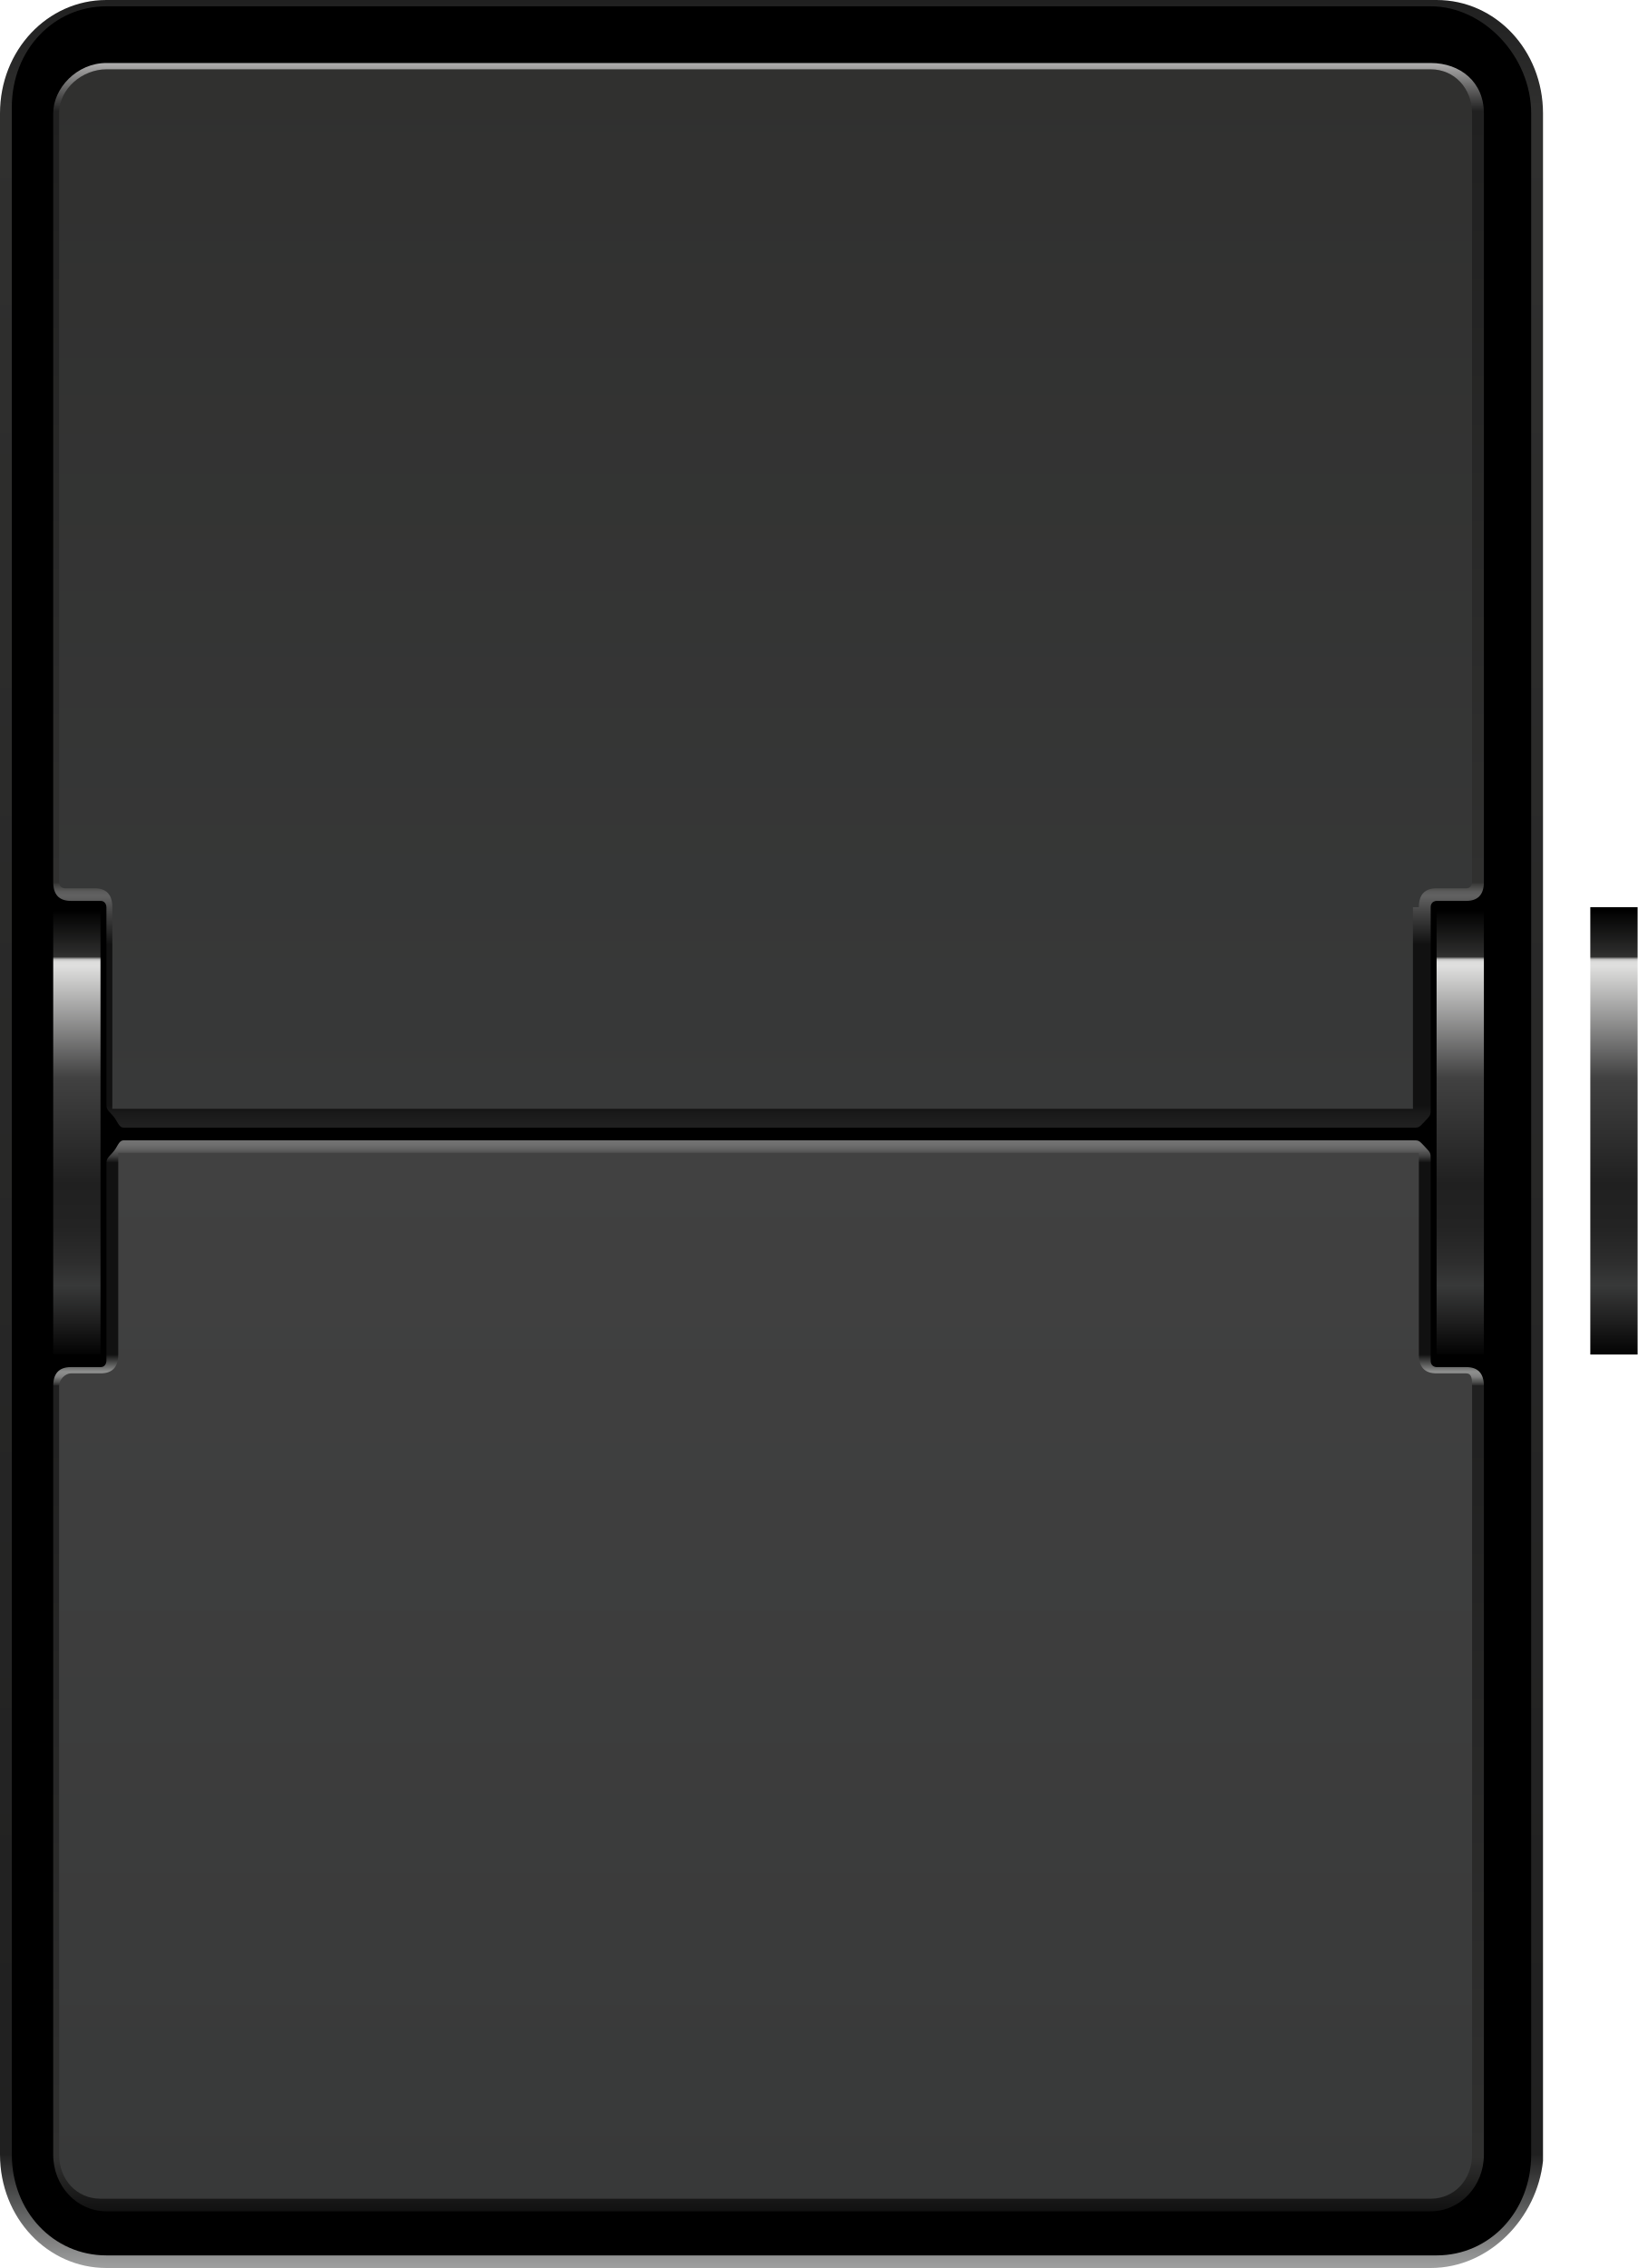
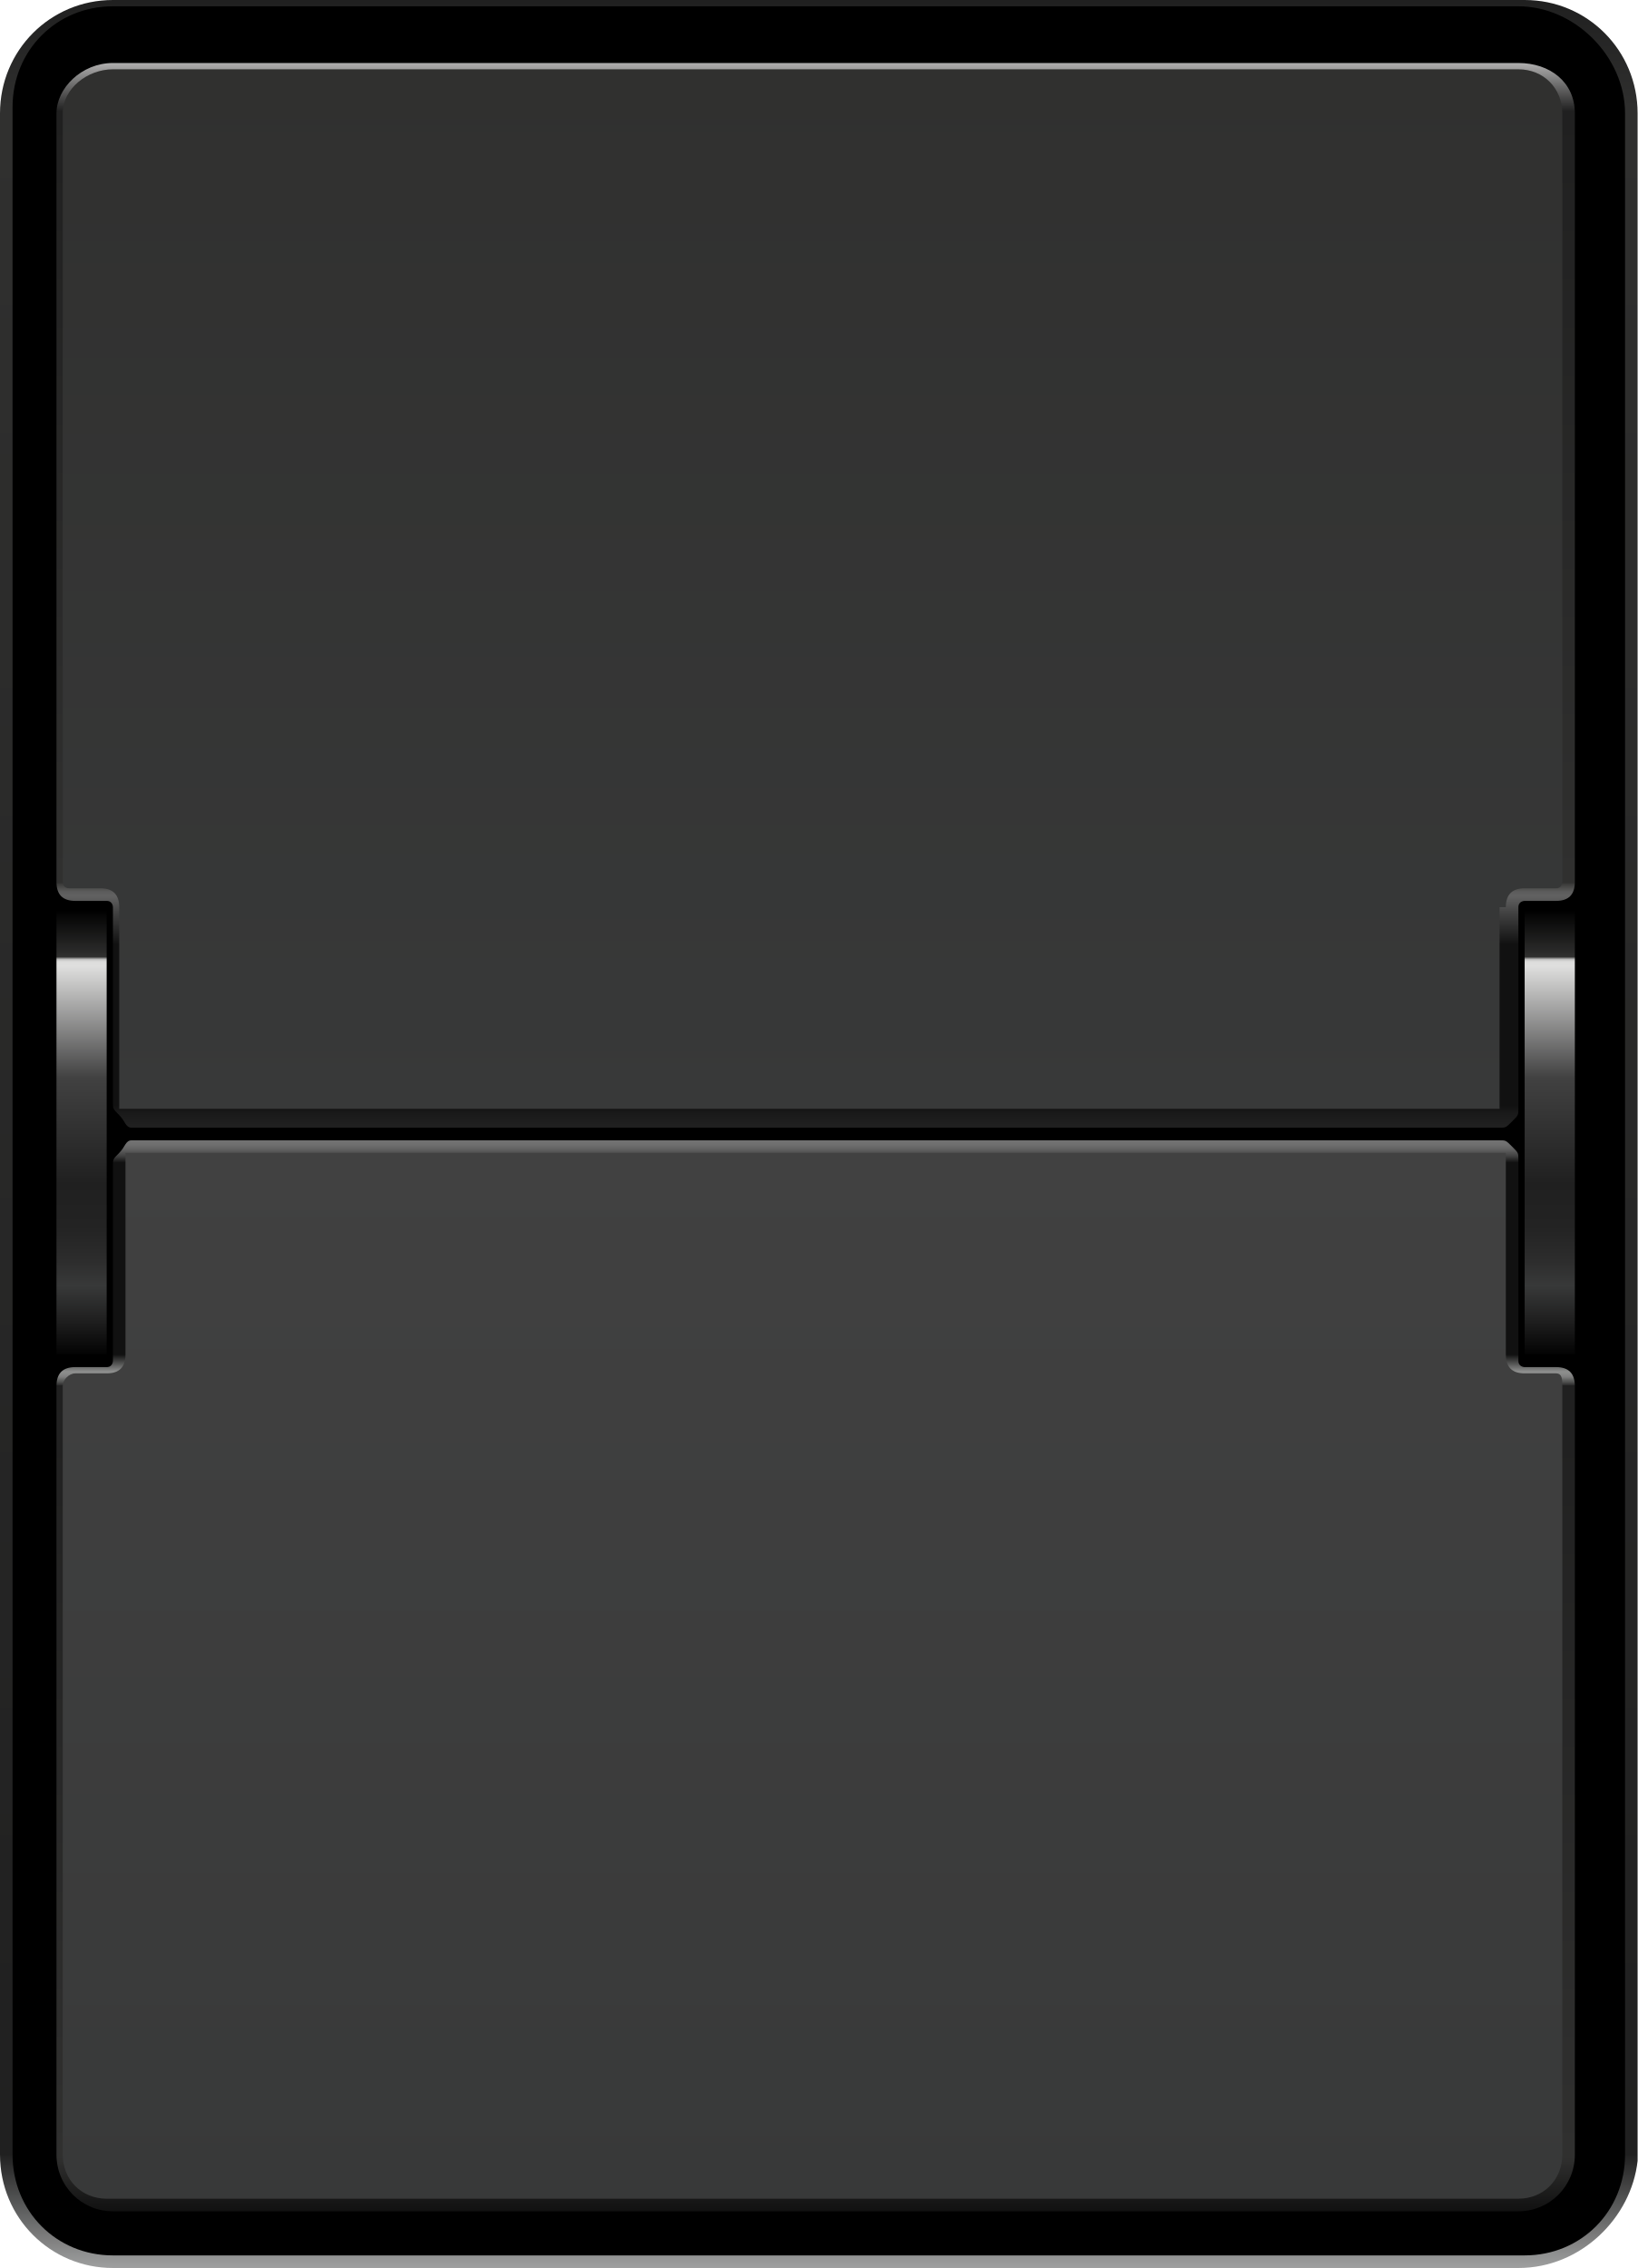
<svg xmlns="http://www.w3.org/2000/svg" version="1.1" width="100%" height="100%" viewBox="0 0 26 36" id="svg38027">
  <defs id="defs38029">
    <linearGradient x1="27.295" y1="21.557" x2="27.295" y2="14.442" id="SVGID_28_" gradientUnits="userSpaceOnUse">
      <stop id="stop11301" style="stop-color:#000000;stop-opacity:1" offset="0" />
      <stop id="stop11303" style="stop-color:#202020;stop-opacity:1" offset="0.087" />
      <stop id="stop11305" style="stop-color:#383939;stop-opacity:1" offset="0.162" />
      <stop id="stop11307" style="stop-color:#2d2d2d;stop-opacity:1" offset="0.216" />
      <stop id="stop11309" style="stop-color:#232323;stop-opacity:1" offset="0.293" />
      <stop id="stop11311" style="stop-color:#202020;stop-opacity:1" offset="0.39" />
      <stop id="stop11313" style="stop-color:#414141;stop-opacity:1" offset="0.625" />
      <stop id="stop11315" style="stop-color:#dfdfde;stop-opacity:1" offset="0.875" />
      <stop id="stop11317" style="stop-color:#dddddc;stop-opacity:1" offset="0.883" />
      <stop id="stop11319" style="stop-color:#d6d6d5;stop-opacity:1" offset="0.886" />
      <stop id="stop11321" style="stop-color:#cacac9;stop-opacity:1" offset="0.888" />
      <stop id="stop11323" style="stop-color:#babab9;stop-opacity:1" offset="0.89" />
      <stop id="stop11325" style="stop-color:#a4a4a3;stop-opacity:1" offset="0.891" />
      <stop id="stop11327" style="stop-color:#888887;stop-opacity:1" offset="0.892" />
      <stop id="stop11329" style="stop-color:#686867;stop-opacity:1" offset="0.893" />
      <stop id="stop11331" style="stop-color:#434342;stop-opacity:1" offset="0.895" />
      <stop id="stop11333" style="stop-color:#30302f;stop-opacity:1" offset="0.895" />
      <stop id="stop11335" style="stop-color:#000000;stop-opacity:1" offset="1" />
    </linearGradient>
    <linearGradient x1="12.999" y1="7.4062342e-07" x2="12.999" y2="36" id="SVGID_2_" gradientUnits="userSpaceOnUse">
      <stop id="stop10655" style="stop-color:#202020;stop-opacity:1" offset="0" />
      <stop id="stop10657" style="stop-color:#30302f;stop-opacity:1" offset="0.05" />
      <stop id="stop10659" style="stop-color:#202020;stop-opacity:1" offset="0.95" />
      <stop id="stop10661" style="stop-color:#9e9f9f;stop-opacity:1" offset="1" />
    </linearGradient>
    <linearGradient x1="12.999" y1="17.855" x2="12.999" y2="0.914" id="SVGID_3_" gradientUnits="userSpaceOnUse">
      <stop id="stop10670" style="stop-color:#202020;stop-opacity:1" offset="0" />
      <stop id="stop10672" style="stop-color:#1a1a1a;stop-opacity:1" offset="0.01" />
      <stop id="stop10674" style="stop-color:#111111;stop-opacity:1" offset="0.018" />
      <stop id="stop10676" style="stop-color:#111111;stop-opacity:1" offset="0.169" />
      <stop id="stop10678" style="stop-color:#414141;stop-opacity:1" offset="0.198" />
      <stop id="stop10680" style="stop-color:#616161;stop-opacity:1" offset="0.214" />
      <stop id="stop10682" style="stop-color:#5d5d5d;stop-opacity:1" offset="0.218" />
      <stop id="stop10684" style="stop-color:#515150;stop-opacity:1" offset="0.221" />
      <stop id="stop10686" style="stop-color:#3d3d3c;stop-opacity:1" offset="0.225" />
      <stop id="stop10688" style="stop-color:#30302f;stop-opacity:1" offset="0.227" />
      <stop id="stop10690" style="stop-color:#202020;stop-opacity:1" offset="0.95" />
      <stop id="stop10692" style="stop-color:#bfbebe;stop-opacity:1" offset="1" />
    </linearGradient>
    <linearGradient x1="12.998" y1="17.714" x2="12.998" y2="1.054" id="SVGID_4_" gradientUnits="userSpaceOnUse">
      <stop id="stop10699" style="stop-color:#383939;stop-opacity:1" offset="0" />
      <stop id="stop10701" style="stop-color:#30302f;stop-opacity:1" offset="1" />
    </linearGradient>
    <linearGradient x1="12.999" y1="18.144" x2="12.999" y2="35.091" id="SVGID_5_" gradientUnits="userSpaceOnUse">
      <stop id="stop10710" style="stop-color:#717171;stop-opacity:1" offset="0" />
      <stop id="stop10712" style="stop-color:#6b6b6b;stop-opacity:1" offset="0.003" />
      <stop id="stop10714" style="stop-color:#5b5b5b;stop-opacity:1" offset="0.007" />
      <stop id="stop10716" style="stop-color:#404040;stop-opacity:1" offset="0.012" />
      <stop id="stop10718" style="stop-color:#1a1a1a;stop-opacity:1" offset="0.017" />
      <stop id="stop10720" style="stop-color:#111111;stop-opacity:1" offset="0.018" />
      <stop id="stop10722" style="stop-color:#111111;stop-opacity:1" offset="0.198" />
      <stop id="stop10724" style="stop-color:#8e8f8e;stop-opacity:1" offset="0.214" />
      <stop id="stop10726" style="stop-color:#8a8b8a;stop-opacity:1" offset="0.216" />
      <stop id="stop10728" style="stop-color:#7e7e7e;stop-opacity:1" offset="0.219" />
      <stop id="stop10730" style="stop-color:#696a69;stop-opacity:1" offset="0.221" />
      <stop id="stop10732" style="stop-color:#4c4d4c;stop-opacity:1" offset="0.224" />
      <stop id="stop10734" style="stop-color:#282828;stop-opacity:1" offset="0.227" />
      <stop id="stop10736" style="stop-color:#202020;stop-opacity:1" offset="0.227" />
      <stop id="stop10738" style="stop-color:#30302f;stop-opacity:1" offset="0.95" />
      <stop id="stop10740" style="stop-color:#111111;stop-opacity:1" offset="1" />
    </linearGradient>
    <linearGradient x1="12.998" y1="18.285" x2="12.998" y2="34.944" id="SVGID_6_" gradientUnits="userSpaceOnUse">
      <stop id="stop10745" style="stop-color:#414141;stop-opacity:1" offset="0" />
      <stop id="stop10747" style="stop-color:#383939;stop-opacity:1" offset="1" />
    </linearGradient>
    <linearGradient x1="1.291" y1="21.56" x2="1.291" y2="14.442" id="SVGID_7_" gradientUnits="userSpaceOnUse">
      <stop id="stop10754" style="stop-color:#000000;stop-opacity:1" offset="0" />
      <stop id="stop10756" style="stop-color:#202020;stop-opacity:1" offset="0.087" />
      <stop id="stop10758" style="stop-color:#383939;stop-opacity:1" offset="0.162" />
      <stop id="stop10760" style="stop-color:#2d2d2d;stop-opacity:1" offset="0.216" />
      <stop id="stop10762" style="stop-color:#232323;stop-opacity:1" offset="0.293" />
      <stop id="stop10764" style="stop-color:#202020;stop-opacity:1" offset="0.39" />
      <stop id="stop10766" style="stop-color:#414141;stop-opacity:1" offset="0.625" />
      <stop id="stop10768" style="stop-color:#dfdfde;stop-opacity:1" offset="0.875" />
      <stop id="stop10770" style="stop-color:#dddddc;stop-opacity:1" offset="0.883" />
      <stop id="stop10772" style="stop-color:#d6d6d5;stop-opacity:1" offset="0.886" />
      <stop id="stop10774" style="stop-color:#cacac9;stop-opacity:1" offset="0.888" />
      <stop id="stop10776" style="stop-color:#babab9;stop-opacity:1" offset="0.89" />
      <stop id="stop10778" style="stop-color:#a4a4a3;stop-opacity:1" offset="0.891" />
      <stop id="stop10780" style="stop-color:#888887;stop-opacity:1" offset="0.892" />
      <stop id="stop10782" style="stop-color:#686867;stop-opacity:1" offset="0.893" />
      <stop id="stop10784" style="stop-color:#434342;stop-opacity:1" offset="0.895" />
      <stop id="stop10786" style="stop-color:#30302f;stop-opacity:1" offset="0.895" />
      <stop id="stop10788" style="stop-color:#000000;stop-opacity:1" offset="1" />
    </linearGradient>
    <linearGradient x1="24.706" y1="21.56" x2="24.706" y2="14.442" id="SVGID_8_" gradientUnits="userSpaceOnUse">
      <stop id="stop10795" style="stop-color:#000000;stop-opacity:1" offset="0" />
      <stop id="stop10797" style="stop-color:#202020;stop-opacity:1" offset="0.087" />
      <stop id="stop10799" style="stop-color:#383939;stop-opacity:1" offset="0.162" />
      <stop id="stop10801" style="stop-color:#2d2d2d;stop-opacity:1" offset="0.216" />
      <stop id="stop10803" style="stop-color:#232323;stop-opacity:1" offset="0.293" />
      <stop id="stop10805" style="stop-color:#202020;stop-opacity:1" offset="0.39" />
      <stop id="stop10807" style="stop-color:#414141;stop-opacity:1" offset="0.625" />
      <stop id="stop10809" style="stop-color:#dfdfde;stop-opacity:1" offset="0.875" />
      <stop id="stop10811" style="stop-color:#dddddc;stop-opacity:1" offset="0.883" />
      <stop id="stop10813" style="stop-color:#d6d6d5;stop-opacity:1" offset="0.886" />
      <stop id="stop10815" style="stop-color:#cacac9;stop-opacity:1" offset="0.888" />
      <stop id="stop10817" style="stop-color:#babab9;stop-opacity:1" offset="0.89" />
      <stop id="stop10819" style="stop-color:#a4a4a3;stop-opacity:1" offset="0.891" />
      <stop id="stop10821" style="stop-color:#888887;stop-opacity:1" offset="0.892" />
      <stop id="stop10823" style="stop-color:#686867;stop-opacity:1" offset="0.893" />
      <stop id="stop10825" style="stop-color:#434342;stop-opacity:1" offset="0.895" />
      <stop id="stop10827" style="stop-color:#30302f;stop-opacity:1" offset="0.895" />
      <stop id="stop10829" style="stop-color:#000000;stop-opacity:1" offset="1" />
    </linearGradient>
  </defs>
  <g transform="translate(0,-1016.362)" id="layer1">
-     <g transform="matrix(0.9386282,0,0,1,0,1016.362)" id="g10650">
+     <g transform="matrix(0.9961686,0,0,1,0,1016.362)" id="g10650">
      <g id="g10652">
        <linearGradient x1="12.999" y1="7.4062342e-07" x2="12.999" y2="36" id="linearGradient37815" gradientUnits="userSpaceOnUse">
          <stop id="stop37817" style="stop-color:#202020;stop-opacity:1" offset="0" />
          <stop id="stop37819" style="stop-color:#30302f;stop-opacity:1" offset="0.05" />
          <stop id="stop37821" style="stop-color:#202020;stop-opacity:1" offset="0.95" />
          <stop id="stop37823" style="stop-color:#9e9f9f;stop-opacity:1" offset="1" />
        </linearGradient>
        <path d="M 24.2,36 H 1.8 C 0.8,36 0,35.2 0,34.2 V 1.8 C 0,0.8 0.8,0 1.8,0 h 22.5 c 1,0 1.8,0.8 1.8,1.8 V 34.3 C 26,35.2 25.2,36 24.2,36 l 0,0 z" id="path10663" style="fill:url(#SVGID_2_)" />
        <path d="M 24.2,0.1 H 1.8 C 0.9,0.1 0.2,0.8 0.2,1.7 v 32.5 c 0,0.9 0.7,1.6 1.6,1.6 h 22.5 c 0.9,0 1.6,-0.7 1.6,-1.6 V 1.8 c 0,-0.9 -0.8,-1.7 -1.7,-1.7 z" id="path10665" />
        <g id="g10667">
          <linearGradient x1="12.999" y1="17.855" x2="12.999" y2="0.914" id="linearGradient37828" gradientUnits="userSpaceOnUse">
            <stop id="stop37830" style="stop-color:#202020;stop-opacity:1" offset="0" />
            <stop id="stop37832" style="stop-color:#1a1a1a;stop-opacity:1" offset="0.01" />
            <stop id="stop37834" style="stop-color:#111111;stop-opacity:1" offset="0.018" />
            <stop id="stop37836" style="stop-color:#111111;stop-opacity:1" offset="0.169" />
            <stop id="stop37838" style="stop-color:#414141;stop-opacity:1" offset="0.198" />
            <stop id="stop37840" style="stop-color:#616161;stop-opacity:1" offset="0.214" />
            <stop id="stop37842" style="stop-color:#5d5d5d;stop-opacity:1" offset="0.218" />
            <stop id="stop37844" style="stop-color:#515150;stop-opacity:1" offset="0.221" />
            <stop id="stop37846" style="stop-color:#3d3d3c;stop-opacity:1" offset="0.225" />
            <stop id="stop37848" style="stop-color:#30302f;stop-opacity:1" offset="0.227" />
            <stop id="stop37850" style="stop-color:#202020;stop-opacity:1" offset="0.95" />
            <stop id="stop37852" style="stop-color:#bfbebe;stop-opacity:1" offset="1" />
          </linearGradient>
          <path d="m 24.2,14.4 c 0,-0.1 0.1,-0.1 0.1,-0.1 h 0.5 c 0.2,0 0.3,-0.1 0.3,-0.3 V 1.8 C 25.1,1.3 24.7,1 24.2,1 H 1.8 C 1.3,1 0.9,1.4 0.9,1.8 V 14 c 0,0.2 0.1,0.3 0.3,0.3 h 0.5 c 0.1,0 0.1,0.1 0.1,0.1 v 3.1 c 0,0.1 0,0.1 0.1,0.2 0.1,0.1 0.1,0.2 0.2,0.2 h 21.8 c 0.1,0 0.1,0 0.2,-0.1 0.1,-0.1 0.1,-0.1 0.1,-0.2 v -3.2 z" id="path10694" style="fill:url(#SVGID_3_)" />
        </g>
        <g id="g10696">
          <linearGradient x1="12.998" y1="17.714" x2="12.998" y2="1.054" id="linearGradient37856" gradientUnits="userSpaceOnUse">
            <stop id="stop37858" style="stop-color:#383939;stop-opacity:1" offset="0" />
            <stop id="stop37860" style="stop-color:#30302f;stop-opacity:1" offset="1" />
          </linearGradient>
          <path d="m 24,14.4 c 0,-0.2 0.1,-0.3 0.3,-0.3 h 0.5 c 0.1,0 0.1,-0.1 0.1,-0.1 V 1.8 C 24.9,1.4 24.6,1.1 24.2,1.1 H 1.8 C 1.4,1.1 1,1.4 1,1.8 V 14 c 0,0.1 0.1,0.1 0.1,0.1 h 0.5 c 0.2,0 0.3,0.1 0.3,0.3 v 3.1 c 0,0 0,0.1 0,0.1 0,0 0.1,0 0.1,0 h 21.8 c 0,0 0.1,0 0.1,0 0,0 0,-0.1 0,-0.1 v -3.1 z" id="path10703" style="fill:url(#SVGID_4_)" />
        </g>
        <g id="g10705">
          <g id="g10707">
            <linearGradient x1="12.999" y1="18.144" x2="12.999" y2="35.091" id="linearGradient37865" gradientUnits="userSpaceOnUse">
              <stop id="stop37867" style="stop-color:#717171;stop-opacity:1" offset="0" />
              <stop id="stop37869" style="stop-color:#6b6b6b;stop-opacity:1" offset="0.003" />
              <stop id="stop37871" style="stop-color:#5b5b5b;stop-opacity:1" offset="0.007" />
              <stop id="stop37873" style="stop-color:#404040;stop-opacity:1" offset="0.012" />
              <stop id="stop37875" style="stop-color:#1a1a1a;stop-opacity:1" offset="0.017" />
              <stop id="stop37877" style="stop-color:#111111;stop-opacity:1" offset="0.018" />
              <stop id="stop37879" style="stop-color:#111111;stop-opacity:1" offset="0.198" />
              <stop id="stop37881" style="stop-color:#8e8f8e;stop-opacity:1" offset="0.214" />
              <stop id="stop37883" style="stop-color:#8a8b8a;stop-opacity:1" offset="0.216" />
              <stop id="stop37885" style="stop-color:#7e7e7e;stop-opacity:1" offset="0.219" />
              <stop id="stop37887" style="stop-color:#696a69;stop-opacity:1" offset="0.221" />
              <stop id="stop37889" style="stop-color:#4c4d4c;stop-opacity:1" offset="0.224" />
              <stop id="stop37891" style="stop-color:#282828;stop-opacity:1" offset="0.227" />
              <stop id="stop37893" style="stop-color:#202020;stop-opacity:1" offset="0.227" />
              <stop id="stop37895" style="stop-color:#30302f;stop-opacity:1" offset="0.95" />
              <stop id="stop37897" style="stop-color:#111111;stop-opacity:1" offset="1" />
            </linearGradient>
            <path d="m 24.2,21.6 c 0,0.1 0.1,0.1 0.1,0.1 h 0.5 c 0.2,0 0.3,0.1 0.3,0.3 v 12.2 c 0,0.5 -0.4,0.9 -0.9,0.9 H 1.8 C 1.3,35.1 0.9,34.7 0.9,34.2 V 22 c 0,-0.2 0.1,-0.3 0.3,-0.3 h 0.5 c 0.1,0 0.1,-0.1 0.1,-0.1 v -3.1 c 0,-0.1 0,-0.1 0.1,-0.2 C 2,18.2 2,18.1 2.1,18.1 h 21.8 c 0.1,0 0.1,0 0.2,0.1 0.1,0.1 0.1,0.1 0.1,0.2 v 3.2 z" id="path10742" style="fill:url(#SVGID_5_)" />
          </g>
          <linearGradient x1="12.998" y1="18.285" x2="12.998" y2="34.944" id="linearGradient37900" gradientUnits="userSpaceOnUse">
            <stop id="stop37902" style="stop-color:#414141;stop-opacity:1" offset="0" />
            <stop id="stop37904" style="stop-color:#383939;stop-opacity:1" offset="1" />
          </linearGradient>
          <path d="M 24.8,21.8 H 24.3 C 24.1,21.8 24,21.7 24,21.5 v -3.1 c 0,0 0,-0.1 0,-0.1 0,0 -0.1,0 -0.1,0 H 2.1 c 0,0 -0.1,0 -0.1,0 0,0 0,0.1 0,0.1 v 3.1 c 0,0.2 -0.1,0.3 -0.3,0.3 H 1.2 C 1.1,21.8 1,21.9 1,22 v 12.2 c 0,0.4 0.3,0.7 0.7,0.7 h 22.5 c 0.4,0 0.7,-0.3 0.7,-0.7 V 22 c 0,-0.1 0,-0.2 -0.1,-0.2 z" id="path10749" style="fill:url(#SVGID_6_)" />
        </g>
        <g id="g10751">
          <linearGradient x1="1.291" y1="21.56" x2="1.291" y2="14.442" id="linearGradient37908" gradientUnits="userSpaceOnUse">
            <stop id="stop37910" style="stop-color:#000000;stop-opacity:1" offset="0" />
            <stop id="stop37912" style="stop-color:#202020;stop-opacity:1" offset="0.087" />
            <stop id="stop37914" style="stop-color:#383939;stop-opacity:1" offset="0.162" />
            <stop id="stop37916" style="stop-color:#2d2d2d;stop-opacity:1" offset="0.216" />
            <stop id="stop37918" style="stop-color:#232323;stop-opacity:1" offset="0.293" />
            <stop id="stop37920" style="stop-color:#202020;stop-opacity:1" offset="0.39" />
            <stop id="stop37922" style="stop-color:#414141;stop-opacity:1" offset="0.625" />
            <stop id="stop37924" style="stop-color:#dfdfde;stop-opacity:1" offset="0.875" />
            <stop id="stop37926" style="stop-color:#dddddc;stop-opacity:1" offset="0.883" />
            <stop id="stop37928" style="stop-color:#d6d6d5;stop-opacity:1" offset="0.886" />
            <stop id="stop37930" style="stop-color:#cacac9;stop-opacity:1" offset="0.888" />
            <stop id="stop37932" style="stop-color:#babab9;stop-opacity:1" offset="0.89" />
            <stop id="stop37934" style="stop-color:#a4a4a3;stop-opacity:1" offset="0.891" />
            <stop id="stop37936" style="stop-color:#888887;stop-opacity:1" offset="0.892" />
            <stop id="stop37938" style="stop-color:#686867;stop-opacity:1" offset="0.893" />
            <stop id="stop37940" style="stop-color:#434342;stop-opacity:1" offset="0.895" />
            <stop id="stop37942" style="stop-color:#30302f;stop-opacity:1" offset="0.895" />
            <stop id="stop37944" style="stop-color:#000000;stop-opacity:1" offset="1" />
          </linearGradient>
          <rect width="0.8" height="7.1" x="0.9" y="14.4" id="rect10790" style="fill:url(#SVGID_7_)" />
        </g>
        <g id="g10792">
          <linearGradient x1="24.706" y1="21.56" x2="24.706" y2="14.442" id="linearGradient37948" gradientUnits="userSpaceOnUse">
            <stop id="stop37950" style="stop-color:#000000;stop-opacity:1" offset="0" />
            <stop id="stop37952" style="stop-color:#202020;stop-opacity:1" offset="0.087" />
            <stop id="stop37954" style="stop-color:#383939;stop-opacity:1" offset="0.162" />
            <stop id="stop37956" style="stop-color:#2d2d2d;stop-opacity:1" offset="0.216" />
            <stop id="stop37958" style="stop-color:#232323;stop-opacity:1" offset="0.293" />
            <stop id="stop37960" style="stop-color:#202020;stop-opacity:1" offset="0.39" />
            <stop id="stop37962" style="stop-color:#414141;stop-opacity:1" offset="0.625" />
            <stop id="stop37964" style="stop-color:#dfdfde;stop-opacity:1" offset="0.875" />
            <stop id="stop37966" style="stop-color:#dddddc;stop-opacity:1" offset="0.883" />
            <stop id="stop37968" style="stop-color:#d6d6d5;stop-opacity:1" offset="0.886" />
            <stop id="stop37970" style="stop-color:#cacac9;stop-opacity:1" offset="0.888" />
            <stop id="stop37972" style="stop-color:#babab9;stop-opacity:1" offset="0.89" />
            <stop id="stop37974" style="stop-color:#a4a4a3;stop-opacity:1" offset="0.891" />
            <stop id="stop37976" style="stop-color:#888887;stop-opacity:1" offset="0.892" />
            <stop id="stop37978" style="stop-color:#686867;stop-opacity:1" offset="0.893" />
            <stop id="stop37980" style="stop-color:#434342;stop-opacity:1" offset="0.895" />
            <stop id="stop37982" style="stop-color:#30302f;stop-opacity:1" offset="0.895" />
            <stop id="stop37984" style="stop-color:#000000;stop-opacity:1" offset="1" />
          </linearGradient>
          <rect width="0.8" height="7.1" x="24.3" y="14.4" id="rect10831" style="fill:url(#SVGID_8_)" />
        </g>
      </g>
    </g>
-     <g transform="matrix(0.9386282,0,0,1,0,1016.362)" id="g11298">
-       <linearGradient x1="27.295" y1="21.557" x2="27.295" y2="14.442" id="linearGradient37988" gradientUnits="userSpaceOnUse">
-         <stop id="stop37990" style="stop-color:#000000;stop-opacity:1" offset="0" />
-         <stop id="stop37992" style="stop-color:#202020;stop-opacity:1" offset="0.087" />
-         <stop id="stop37994" style="stop-color:#383939;stop-opacity:1" offset="0.162" />
-         <stop id="stop37996" style="stop-color:#2d2d2d;stop-opacity:1" offset="0.216" />
-         <stop id="stop37998" style="stop-color:#232323;stop-opacity:1" offset="0.293" />
-         <stop id="stop38000" style="stop-color:#202020;stop-opacity:1" offset="0.39" />
-         <stop id="stop38002" style="stop-color:#414141;stop-opacity:1" offset="0.625" />
-         <stop id="stop38004" style="stop-color:#dfdfde;stop-opacity:1" offset="0.875" />
-         <stop id="stop38006" style="stop-color:#dddddc;stop-opacity:1" offset="0.883" />
-         <stop id="stop38008" style="stop-color:#d6d6d5;stop-opacity:1" offset="0.886" />
-         <stop id="stop38010" style="stop-color:#cacac9;stop-opacity:1" offset="0.888" />
-         <stop id="stop38012" style="stop-color:#babab9;stop-opacity:1" offset="0.89" />
-         <stop id="stop38014" style="stop-color:#a4a4a3;stop-opacity:1" offset="0.891" />
-         <stop id="stop38016" style="stop-color:#888887;stop-opacity:1" offset="0.892" />
-         <stop id="stop38018" style="stop-color:#686867;stop-opacity:1" offset="0.893" />
-         <stop id="stop38020" style="stop-color:#434342;stop-opacity:1" offset="0.895" />
-         <stop id="stop38022" style="stop-color:#30302f;stop-opacity:1" offset="0.895" />
-         <stop id="stop38024" style="stop-color:#000000;stop-opacity:1" offset="1" />
-       </linearGradient>
-       <rect width="0.8" height="7.1" x="26.9" y="14.4" id="rect11337" style="fill:url(#SVGID_28_)" />
-     </g>
  </g>
</svg>
